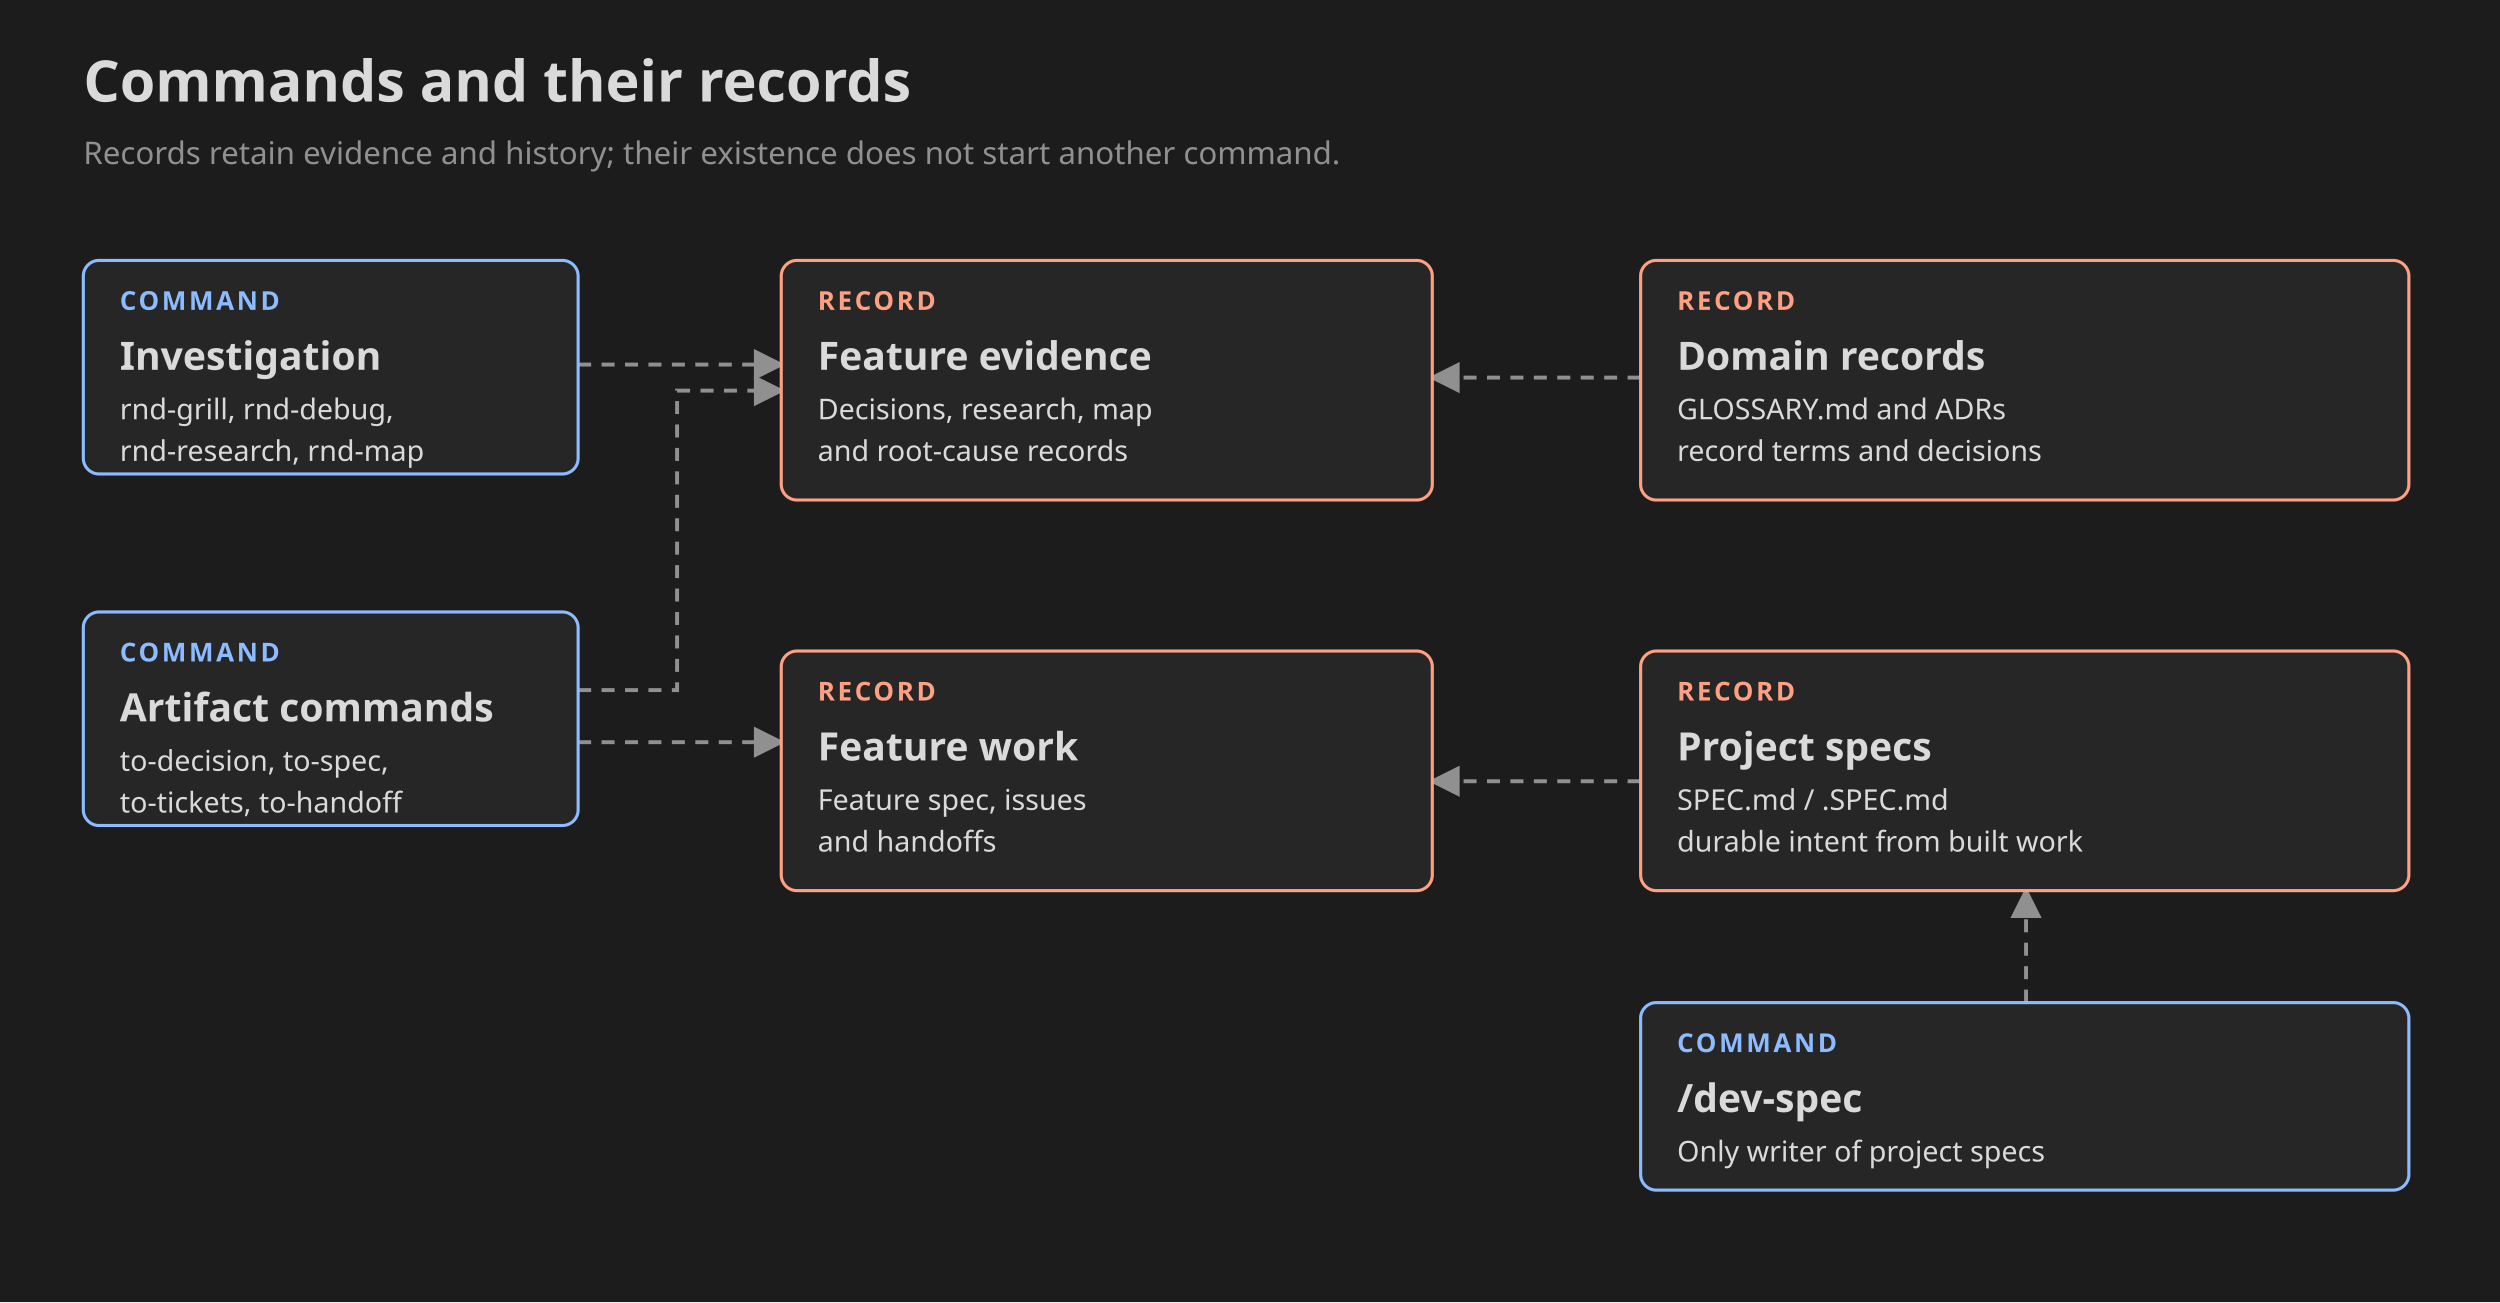
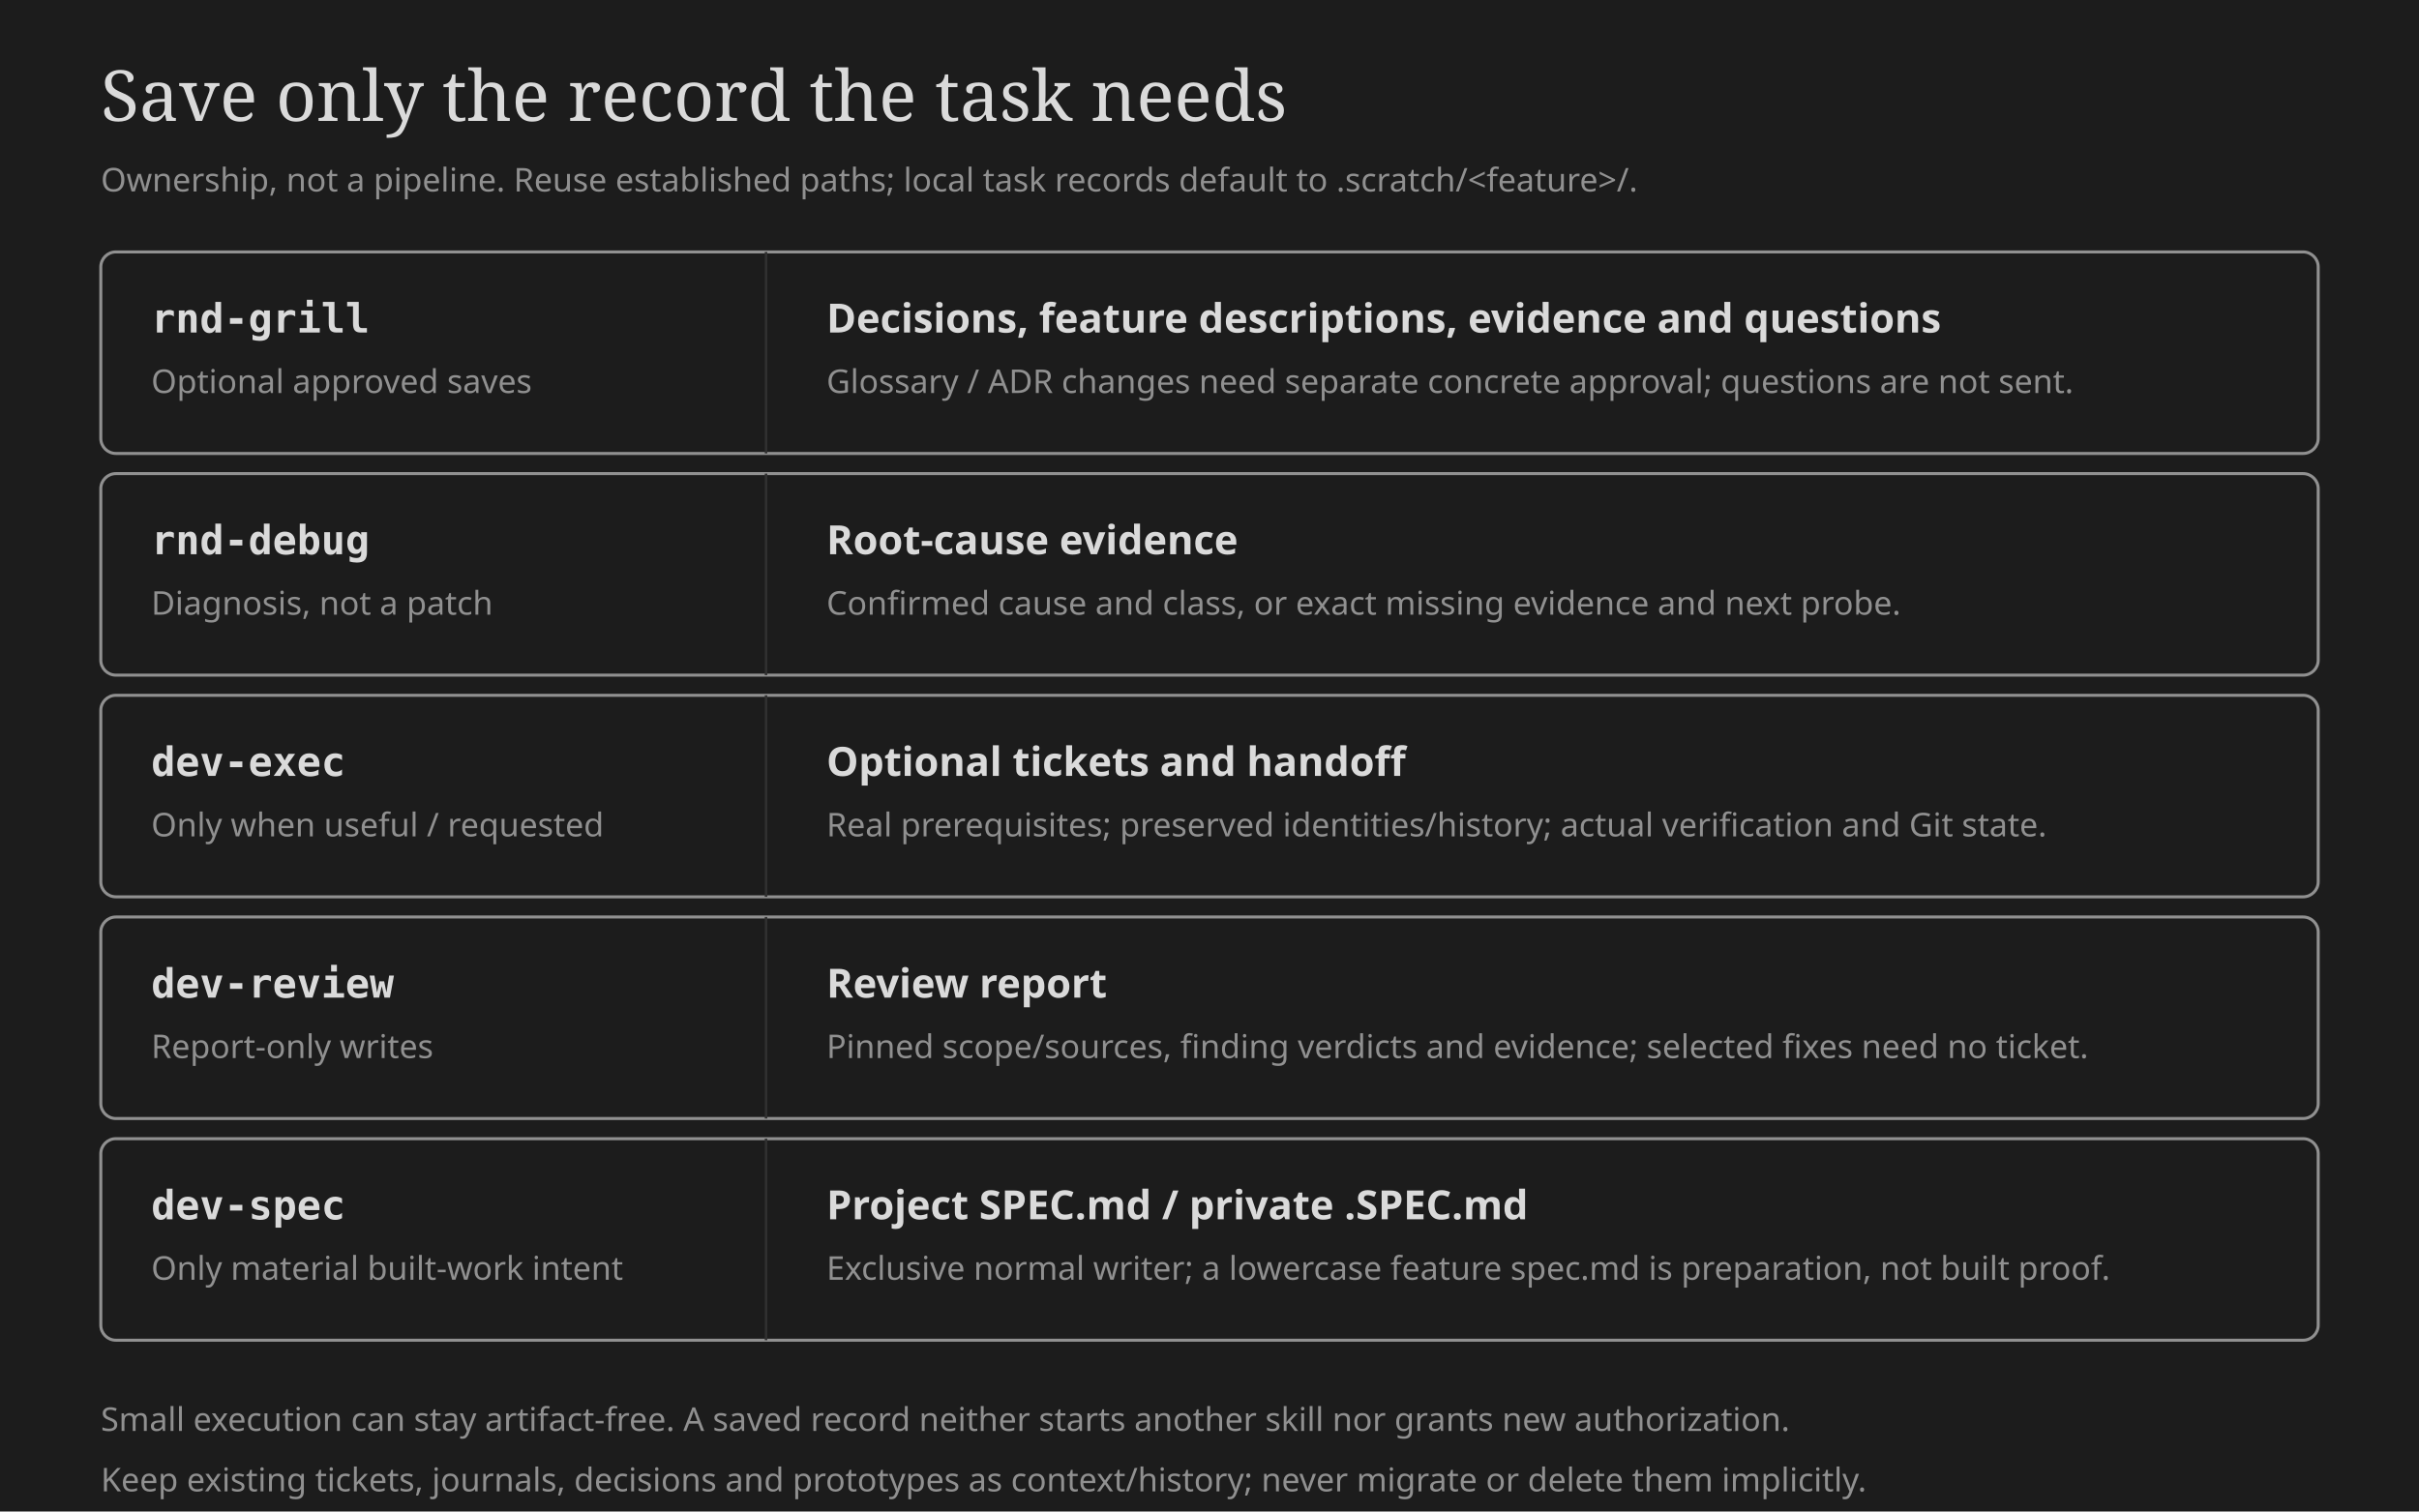
- <svg xmlns="http://www.w3.org/2000/svg" viewBox="0 0 960 500" role="img" aria-labelledby="nxs-artifacts-dark-title nxs-artifacts-dark-desc">
-   <defs>
-     <marker id="nxs-artifacts-dark-arrow" markerWidth="8" markerHeight="8" refX="7" refY="4" orient="auto">
-       <path d="M0 0 L8 4 L0 8 Z" fill="#909090" />
-     </marker>
-   </defs>
-   <rect width="960" height="500" fill="#1c1c1c" />
-   <text x="32" y="39" fill="#dadada" font-family="system-ui,sans-serif" font-size="22" font-weight="650">Commands and their records</text>
-   <text x="32" y="63" fill="#909090" font-family="system-ui,sans-serif" font-size="12">Records retain evidence and history; their existence does not start another command.</text>
-   <path d="M222 140 H300" fill="none" stroke="#909090" stroke-width="1.5" stroke-dasharray="5 4" marker-end="url(#nxs-artifacts-dark-arrow)" />
-   <path d="M222 265 H260 V150 H300" fill="none" stroke="#909090" stroke-width="1.5" stroke-dasharray="5 4" marker-end="url(#nxs-artifacts-dark-arrow)" />
-   <path d="M222 285 H300" fill="none" stroke="#909090" stroke-width="1.5" stroke-dasharray="5 4" marker-end="url(#nxs-artifacts-dark-arrow)" />
-   <path d="M630 145 H550" fill="none" stroke="#909090" stroke-width="1.5" stroke-dasharray="5 4" marker-end="url(#nxs-artifacts-dark-arrow)" />
-   <path d="M630 300 H550" fill="none" stroke="#909090" stroke-width="1.5" stroke-dasharray="5 4" marker-end="url(#nxs-artifacts-dark-arrow)" />
-   <path d="M778 385 V342" fill="none" stroke="#909090" stroke-width="1.5" stroke-dasharray="5 4" marker-end="url(#nxs-artifacts-dark-arrow)" />
-   <rect x="32" y="100" width="190" height="82" rx="6" fill="#262626" stroke="#8dbbff" stroke-width="1.2" />
-   <text x="46" y="119" fill="#8dbbff" font-family="system-ui,sans-serif" font-size="10" font-weight="700" letter-spacing="1">COMMAND</text>
-   <text x="46" y="142" fill="#dadada" font-family="system-ui,sans-serif" font-size="15" font-weight="650">Investigation</text>
-   <text x="46" y="161" fill="#dadada" font-family="system-ui,sans-serif" font-size="11">rnd-grill, rnd-debug,</text>
-   <text x="46" y="177" fill="#dadada" font-family="system-ui,sans-serif" font-size="11">rnd-research, rnd-map</text>
-   <rect x="32" y="235" width="190" height="82" rx="6" fill="#262626" stroke="#8dbbff" stroke-width="1.2" />
-   <text x="46" y="254" fill="#8dbbff" font-family="system-ui,sans-serif" font-size="10" font-weight="700" letter-spacing="1">COMMAND</text>
-   <text x="46" y="277" fill="#dadada" font-family="system-ui,sans-serif" font-size="15" font-weight="650">Artifact commands</text>
-   <text x="46" y="296" fill="#dadada" font-family="system-ui,sans-serif" font-size="11">to-decision, to-spec,</text>
-   <text x="46" y="312" fill="#dadada" font-family="system-ui,sans-serif" font-size="11">to-tickets, to-handoff</text>
-   <rect x="300" y="100" width="250" height="92" rx="6" fill="#262626" stroke="#ffa083" stroke-width="1.2" />
-   <text x="314" y="119" fill="#ffa083" font-family="system-ui,sans-serif" font-size="10" font-weight="700" letter-spacing="1">RECORD</text>
-   <text x="314" y="142" fill="#dadada" font-family="system-ui,sans-serif" font-size="15" font-weight="650">Feature evidence</text>
-   <text x="314" y="161" fill="#dadada" font-family="system-ui,sans-serif" font-size="11">Decisions, research, map</text>
-   <text x="314" y="177" fill="#dadada" font-family="system-ui,sans-serif" font-size="11">and root-cause records</text>
-   <rect x="300" y="250" width="250" height="92" rx="6" fill="#262626" stroke="#ffa083" stroke-width="1.2" />
-   <text x="314" y="269" fill="#ffa083" font-family="system-ui,sans-serif" font-size="10" font-weight="700" letter-spacing="1">RECORD</text>
-   <text x="314" y="292" fill="#dadada" font-family="system-ui,sans-serif" font-size="15" font-weight="650">Feature work</text>
-   <text x="314" y="311" fill="#dadada" font-family="system-ui,sans-serif" font-size="11">Feature spec, issues</text>
-   <text x="314" y="327" fill="#dadada" font-family="system-ui,sans-serif" font-size="11">and handoffs</text>
-   <rect x="630" y="100" width="295" height="92" rx="6" fill="#262626" stroke="#ffa083" stroke-width="1.2" />
-   <text x="644" y="119" fill="#ffa083" font-family="system-ui,sans-serif" font-size="10" font-weight="700" letter-spacing="1">RECORD</text>
-   <text x="644" y="142" fill="#dadada" font-family="system-ui,sans-serif" font-size="15" font-weight="650">Domain records</text>
-   <text x="644" y="161" fill="#dadada" font-family="system-ui,sans-serif" font-size="11">GLOSSARY.md and ADRs</text>
-   <text x="644" y="177" fill="#dadada" font-family="system-ui,sans-serif" font-size="11">record terms and decisions</text>
-   <rect x="630" y="250" width="295" height="92" rx="6" fill="#262626" stroke="#ffa083" stroke-width="1.2" />
-   <text x="644" y="269" fill="#ffa083" font-family="system-ui,sans-serif" font-size="10" font-weight="700" letter-spacing="1">RECORD</text>
-   <text x="644" y="292" fill="#dadada" font-family="system-ui,sans-serif" font-size="15" font-weight="650">Project specs</text>
-   <text x="644" y="311" fill="#dadada" font-family="system-ui,sans-serif" font-size="11">SPEC.md / .SPEC.md</text>
-   <text x="644" y="327" fill="#dadada" font-family="system-ui,sans-serif" font-size="11">durable intent from built work</text>
-   <rect x="630" y="385" width="295" height="72" rx="6" fill="#262626" stroke="#8dbbff" stroke-width="1.2" />
-   <text x="644" y="404" fill="#8dbbff" font-family="system-ui,sans-serif" font-size="10" font-weight="700" letter-spacing="1">COMMAND</text>
-   <text x="644" y="427" fill="#dadada" font-family="system-ui,sans-serif" font-size="15" font-weight="650">/dev-spec</text>
-   <text x="644" y="446" fill="#dadada" font-family="system-ui,sans-serif" font-size="11">Only writer of project specs</text>
+ <svg xmlns="http://www.w3.org/2000/svg" width="960" height="600" viewBox="0 0 960 600" role="img" aria-labelledby="artifacts-dark-title artifacts-dark-desc">
+   <style>text{font-family:'Geist',system-ui,sans-serif;fill:#dadada}.title{font-family:'Instrument Serif',Georgia,serif;font-size:28px}.name{font-family:'Geist Mono',ui-monospace,monospace;font-size:16px;font-weight:600}.heading{font-size:16px;font-weight:600}.sub{font-size:13px;fill:#909090}.node{fill:#1c1c1c;stroke:#909090;stroke-width:1.2}.rule{stroke:#303030}</style>
+   <rect width="960" height="600" fill="#1c1c1c" />
+   <text class="title" x="40" y="48">Save only the record the task needs</text>
+   <text class="sub" x="40" y="76">Ownership, not a pipeline. Reuse established paths; local task records default to .scratch/&lt;feature&gt;/.</text>
+   <rect class="node" x="40" y="100" width="880" height="80" rx="6" />
+   <path class="rule" d="M304 100 V180" />
+   <text class="name" x="60" y="132">rnd-grill</text>
+   <text class="sub" x="60" y="156">Optional approved saves</text>
+   <text class="heading" x="328" y="132">Decisions, feature descriptions, evidence and questions</text>
+   <text class="sub" x="328" y="156">Glossary / ADR changes need separate concrete approval; questions are not sent.</text>
+   <rect class="node" x="40" y="188" width="880" height="80" rx="6" />
+   <path class="rule" d="M304 188 V268" />
+   <text class="name" x="60" y="220">rnd-debug</text>
+   <text class="sub" x="60" y="244">Diagnosis, not a patch</text>
+   <text class="heading" x="328" y="220">Root-cause evidence</text>
+   <text class="sub" x="328" y="244">Confirmed cause and class, or exact missing evidence and next probe.</text>
+   <rect class="node" x="40" y="276" width="880" height="80" rx="6" />
+   <path class="rule" d="M304 276 V356" />
+   <text class="name" x="60" y="308">dev-exec</text>
+   <text class="sub" x="60" y="332">Only when useful / requested</text>
+   <text class="heading" x="328" y="308">Optional tickets and handoff</text>
+   <text class="sub" x="328" y="332">Real prerequisites; preserved identities/history; actual verification and Git state.</text>
+   <rect class="node" x="40" y="364" width="880" height="80" rx="6" />
+   <path class="rule" d="M304 364 V444" />
+   <text class="name" x="60" y="396">dev-review</text>
+   <text class="sub" x="60" y="420">Report-only writes</text>
+   <text class="heading" x="328" y="396">Review report</text>
+   <text class="sub" x="328" y="420">Pinned scope/sources, finding verdicts and evidence; selected fixes need no ticket.</text>
+   <rect class="node" x="40" y="452" width="880" height="80" rx="6" />
+   <path class="rule" d="M304 452 V532" />
+   <text class="name" x="60" y="484">dev-spec</text>
+   <text class="sub" x="60" y="508">Only material built-work intent</text>
+   <text class="heading" x="328" y="484">Project SPEC.md / private .SPEC.md</text>
+   <text class="sub" x="328" y="508">Exclusive normal writer; a lowercase feature spec.md is preparation, not built proof.</text>
+   <text class="sub" x="40" y="568">Small execution can stay artifact-free. A saved record neither starts another skill nor grants new authorization.</text>
+   <text class="sub" x="40" y="592">Keep existing tickets, journals, decisions and prototypes as context/history; never migrate or delete them implicitly.</text>
</svg>
